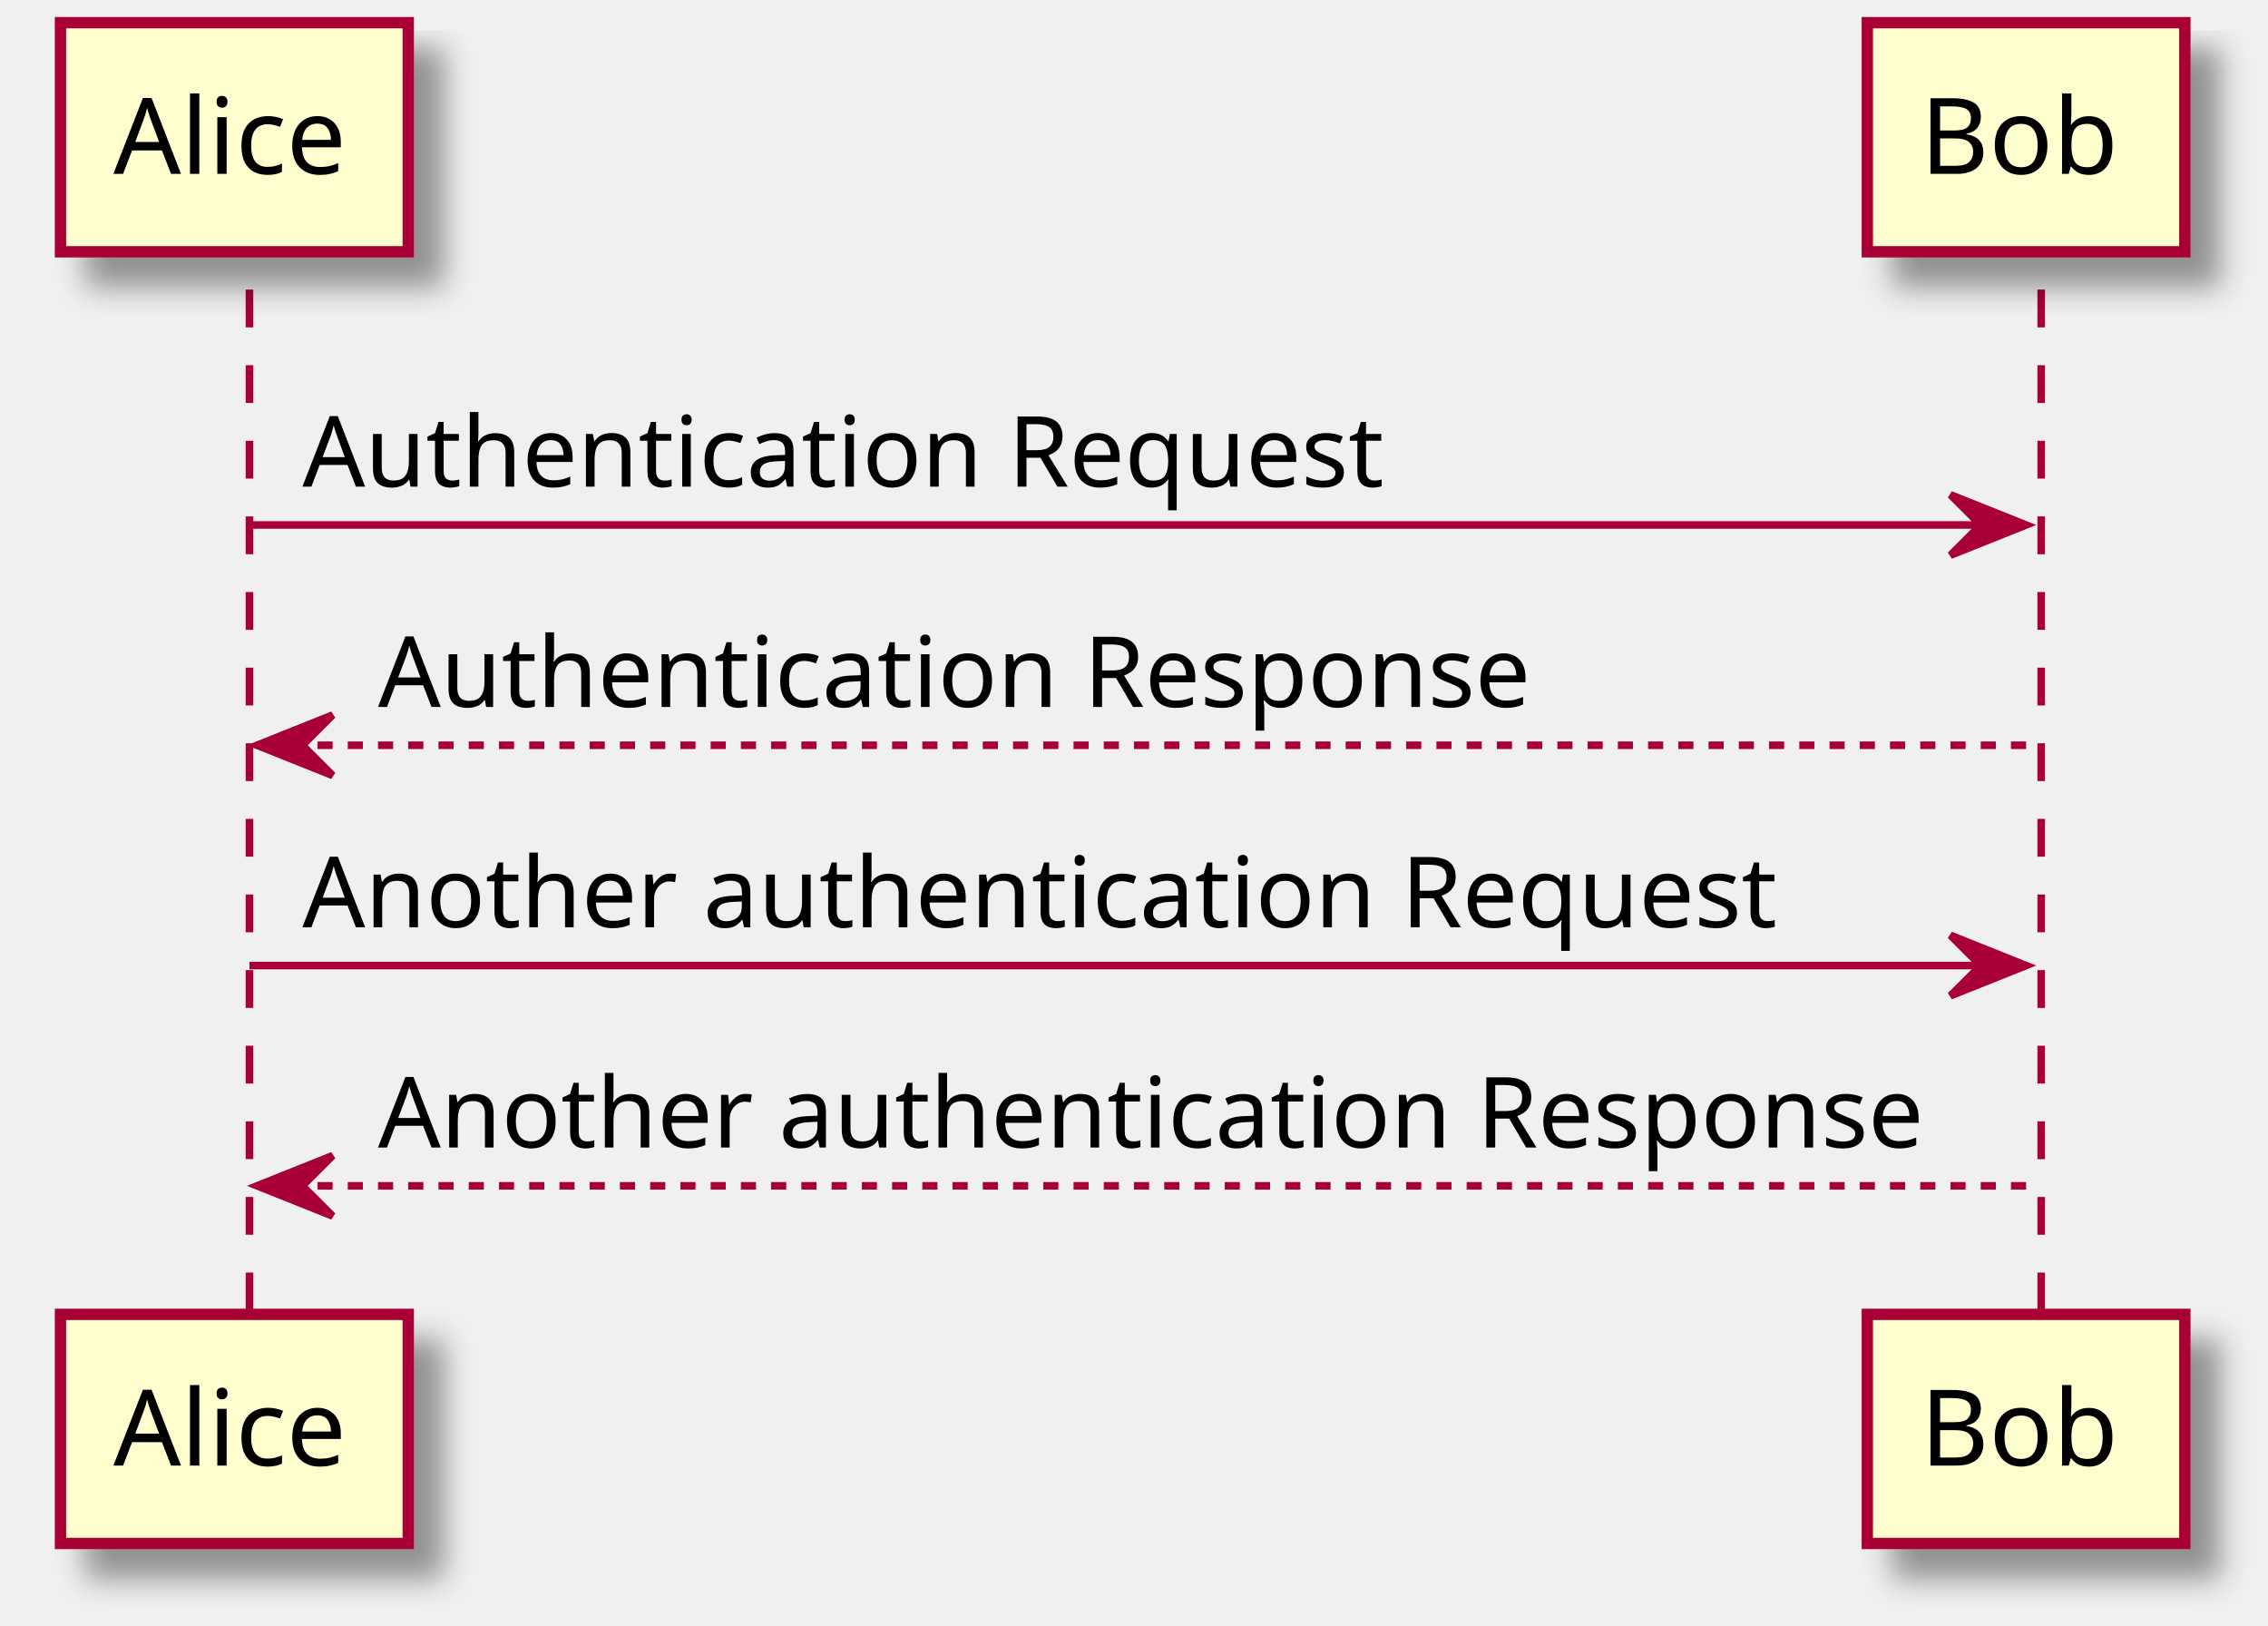
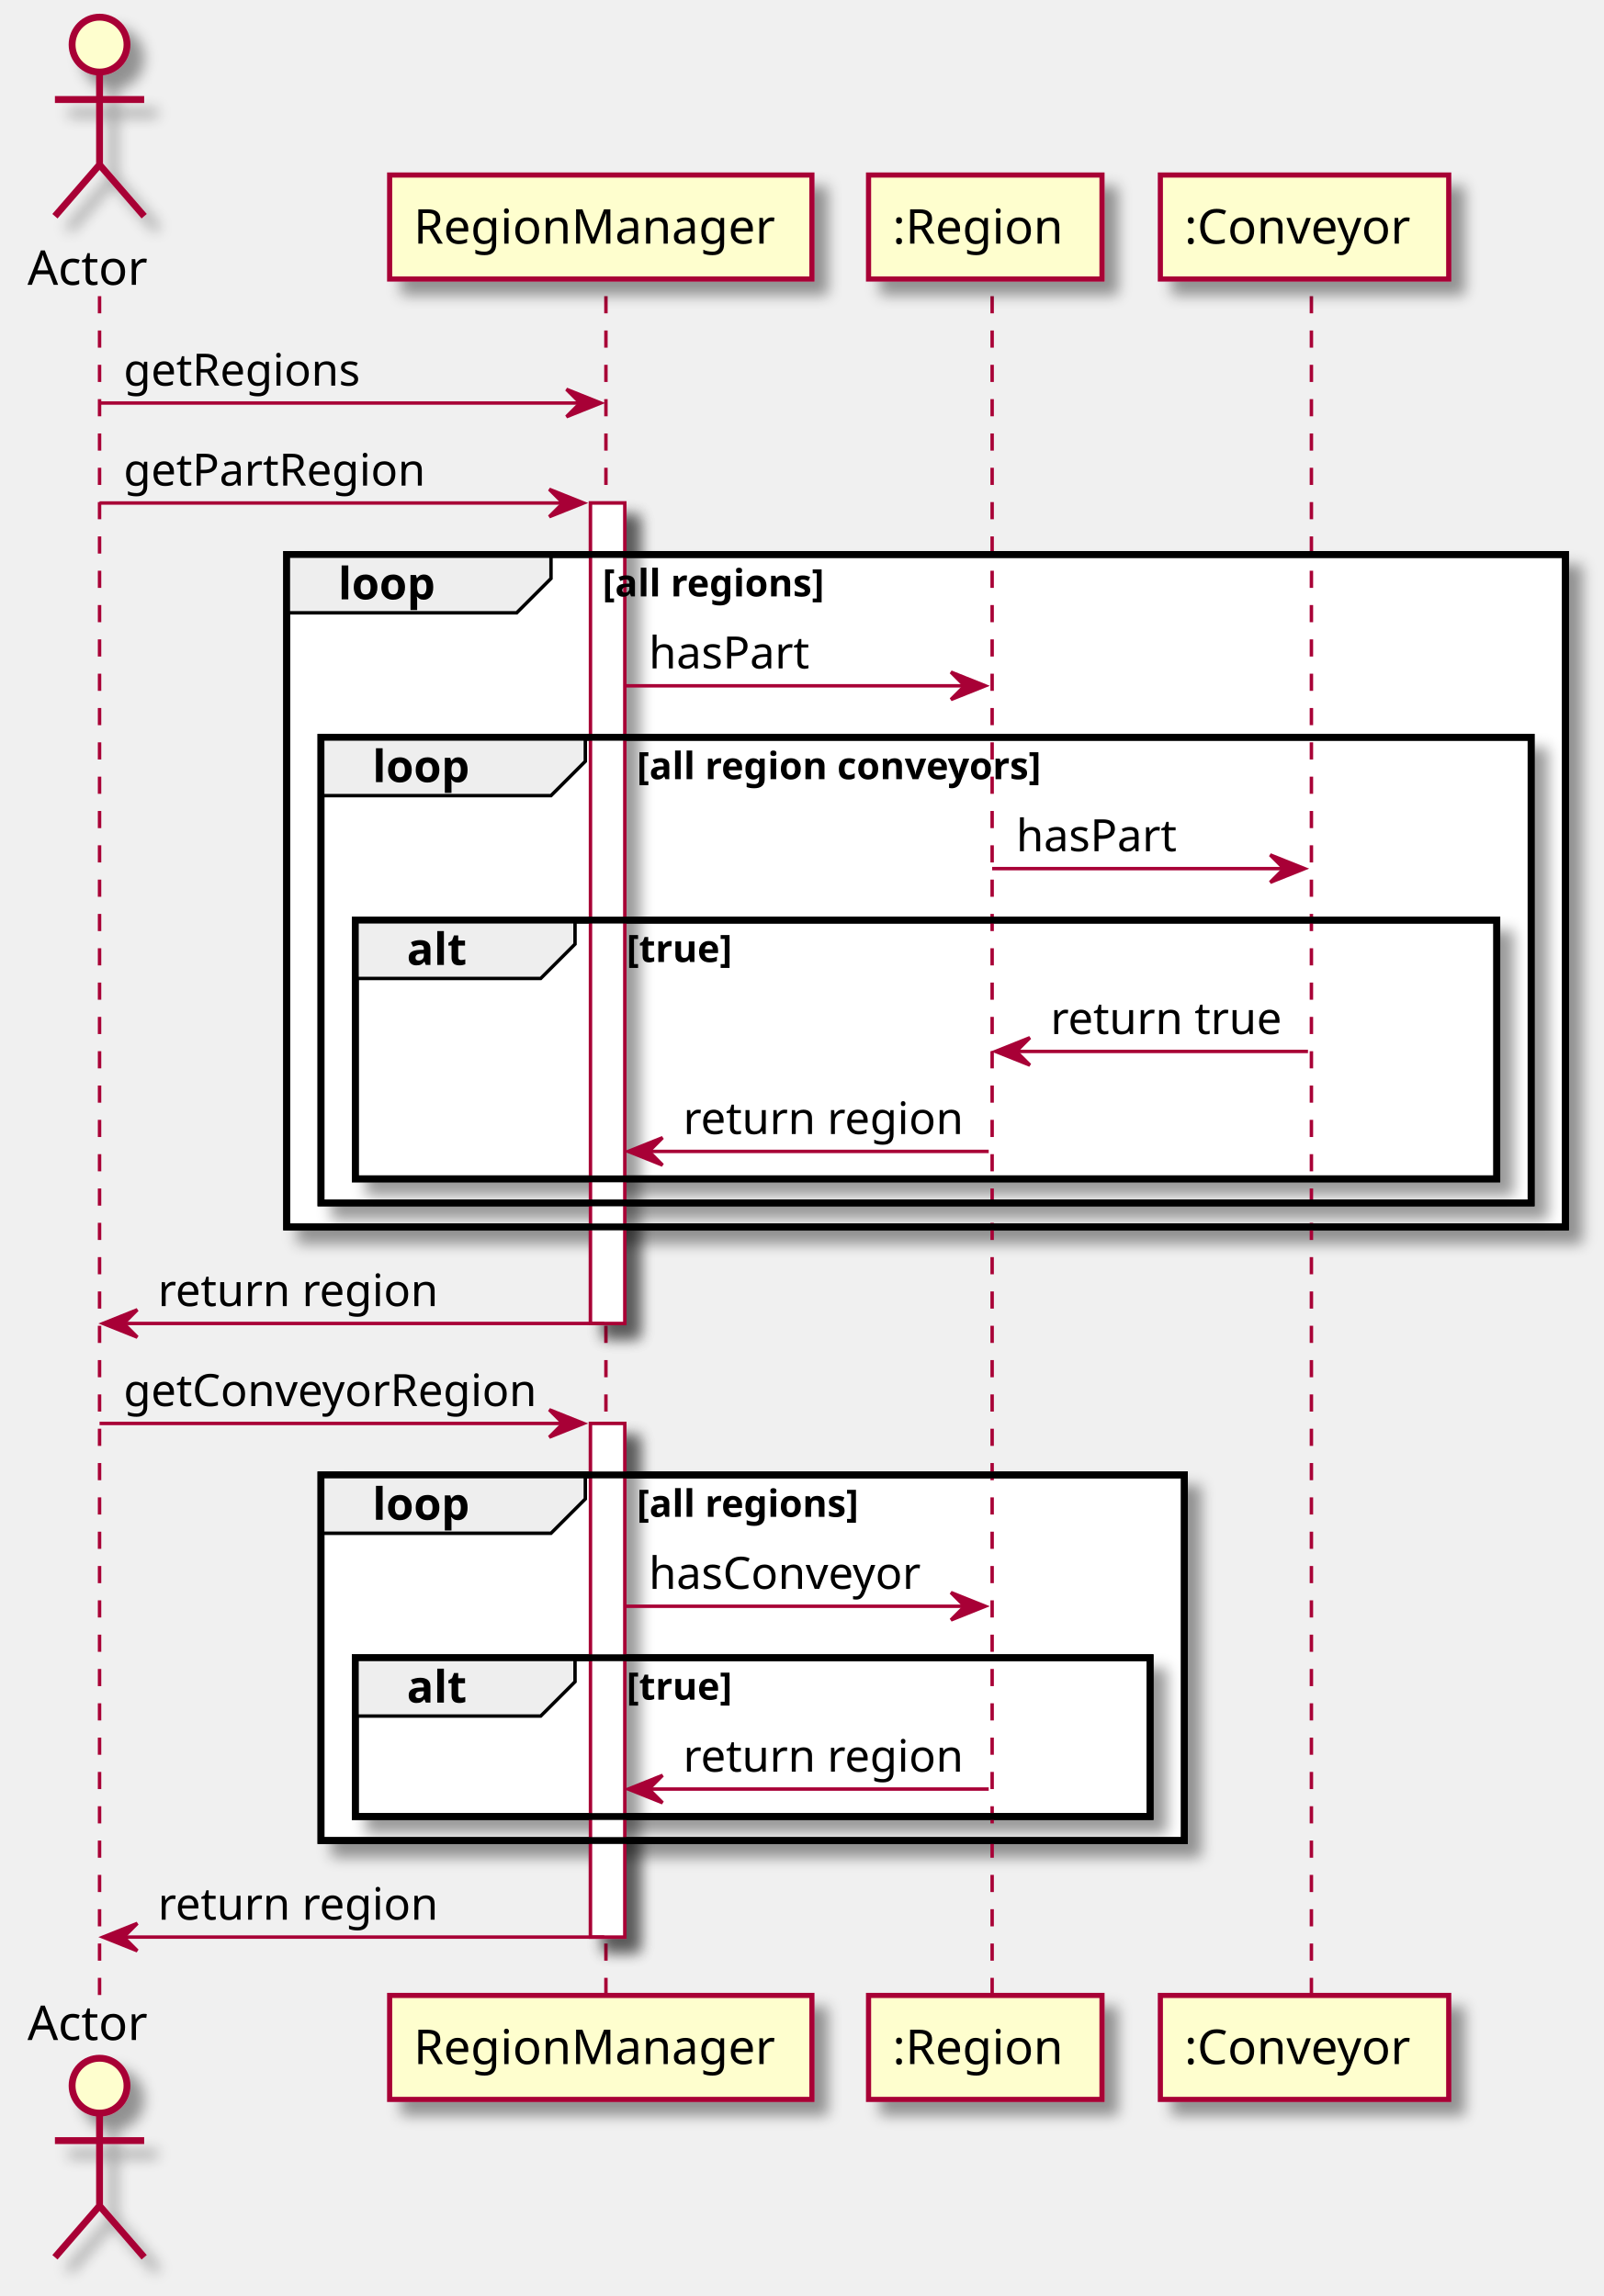
- <svg xmlns="http://www.w3.org/2000/svg" contentScriptType="application/ecmascript" contentStyleType="text/css" height="215px" preserveAspectRatio="none" style="width:300px;height:215px;" version="1.1" viewBox="0 0 300 215" width="300px" zoomAndPan="magnify">
+ <svg xmlns="http://www.w3.org/2000/svg" contentScriptType="application/ecmascript" contentStyleType="text/css" height="669px" preserveAspectRatio="none" style="width:467px;height:669px;" version="1.1" viewBox="0 0 467 669" width="467px" zoomAndPan="magnify">
  <defs>
-     <filter height="300%" id="fn3yvorrca0j1" width="300%" x="-1" y="-1">
+     <filter height="300%" id="f126grgqnaromp" width="300%" x="-1" y="-1">
      <feGaussianBlur result="blurOut" stdDeviation="2.0" />
      <feColorMatrix in="blurOut" result="blurOut2" type="matrix" values="0 0 0 0 0 0 0 0 0 0 0 0 0 0 0 0 0 0 .4 0" />
      <feOffset dx="4.0" dy="4.0" in="blurOut2" result="blurOut3" />
      <feBlend in="SourceGraphic" in2="blurOut3" mode="normal" />
    </filter>
  </defs>
  <g>
-     <line style="stroke: #A80036; stroke-width: 1.0; stroke-dasharray: 5.0,5.0;" x1="33" x2="33" y1="38.297" y2="174.828" />
-     <line style="stroke: #A80036; stroke-width: 1.0; stroke-dasharray: 5.0,5.0;" x1="270" x2="270" y1="38.297" y2="174.828" />
-     <rect fill="#FEFECE" filter="url(#fn3yvorrca0j1)" height="30.297" style="stroke: #A80036; stroke-width: 1.5;" width="46" x="8" y="3" />
-     <text fill="#000000" font-family="sans-serif" font-size="14" lengthAdjust="spacingAndGlyphs" textLength="32" x="15" y="22.995">Alice</text>
-     <rect fill="#FEFECE" filter="url(#fn3yvorrca0j1)" height="30.297" style="stroke: #A80036; stroke-width: 1.5;" width="46" x="8" y="173.828" />
-     <text fill="#000000" font-family="sans-serif" font-size="14" lengthAdjust="spacingAndGlyphs" textLength="32" x="15" y="193.823">Alice</text>
-     <rect fill="#FEFECE" filter="url(#fn3yvorrca0j1)" height="30.297" style="stroke: #A80036; stroke-width: 1.5;" width="42" x="247" y="3" />
-     <text fill="#000000" font-family="sans-serif" font-size="14" lengthAdjust="spacingAndGlyphs" textLength="28" x="254" y="22.995">Bob</text>
-     <rect fill="#FEFECE" filter="url(#fn3yvorrca0j1)" height="30.297" style="stroke: #A80036; stroke-width: 1.5;" width="42" x="247" y="173.828" />
-     <text fill="#000000" font-family="sans-serif" font-size="14" lengthAdjust="spacingAndGlyphs" textLength="28" x="254" y="193.823">Bob</text>
-     <polygon fill="#A80036" points="258,65.43,268,69.43,258,73.43,262,69.43" style="stroke: #A80036; stroke-width: 1.0;" />
-     <line style="stroke: #A80036; stroke-width: 1.0;" x1="33" x2="264" y1="69.43" y2="69.43" />
-     <text fill="#000000" font-family="sans-serif" font-size="13" lengthAdjust="spacingAndGlyphs" textLength="149" x="40" y="64.364">Authentication Request</text>
-     <polygon fill="#A80036" points="44,94.562,34,98.562,44,102.562,40,98.562" style="stroke: #A80036; stroke-width: 1.0;" />
-     <line style="stroke: #A80036; stroke-width: 1.0; stroke-dasharray: 2.0,2.0;" x1="38" x2="269" y1="98.562" y2="98.562" />
-     <text fill="#000000" font-family="sans-serif" font-size="13" lengthAdjust="spacingAndGlyphs" textLength="159" x="50" y="93.497">Authentication Response</text>
-     <polygon fill="#A80036" points="258,123.695,268,127.695,258,131.695,262,127.695" style="stroke: #A80036; stroke-width: 1.0;" />
-     <line style="stroke: #A80036; stroke-width: 1.0;" x1="33" x2="264" y1="127.695" y2="127.695" />
-     <text fill="#000000" font-family="sans-serif" font-size="13" lengthAdjust="spacingAndGlyphs" textLength="203" x="40" y="122.629">Another authentication Request</text>
-     <polygon fill="#A80036" points="44,152.828,34,156.828,44,160.828,40,156.828" style="stroke: #A80036; stroke-width: 1.0;" />
-     <line style="stroke: #A80036; stroke-width: 1.0; stroke-dasharray: 2.0,2.0;" x1="38" x2="269" y1="156.828" y2="156.828" />
-     <text fill="#000000" font-family="sans-serif" font-size="13" lengthAdjust="spacingAndGlyphs" textLength="213" x="50" y="151.762">Another authentication Response</text>
+     <rect fill="#FFFFFF" filter="url(#f126grgqnaromp)" height="239.062" style="stroke: #A80036; stroke-width: 1.0;" width="10" x="172" y="146.562" />
+     <rect fill="#FFFFFF" filter="url(#f126grgqnaromp)" height="149.664" style="stroke: #A80036; stroke-width: 1.0;" width="10" x="172" y="414.758" />
+     <rect fill="#FFFFFF" filter="url(#f126grgqnaromp)" height="195.93" style="stroke: #000000; stroke-width: 2.0;" width="372.5" x="83.5" y="161.562" />
+     <rect fill="#FFFFFF" filter="url(#f126grgqnaromp)" height="135.664" style="stroke: #000000; stroke-width: 2.0;" width="352.5" x="93.5" y="214.828" />
+     <rect fill="#FFFFFF" filter="url(#f126grgqnaromp)" height="75.398" style="stroke: #000000; stroke-width: 2.0;" width="332.5" x="103.5" y="268.094" />
+     <rect fill="#FFFFFF" filter="url(#f126grgqnaromp)" height="106.531" style="stroke: #000000; stroke-width: 2.0;" width="251.5" x="93.5" y="429.758" />
+     <rect fill="#FFFFFF" filter="url(#f126grgqnaromp)" height="46.266" style="stroke: #000000; stroke-width: 2.0;" width="231.5" x="103.5" y="483.023" />
+     <line style="stroke: #A80036; stroke-width: 1.0; stroke-dasharray: 5.0,5.0;" x1="29" x2="29" y1="86.297" y2="582.422" />
+     <line style="stroke: #A80036; stroke-width: 1.0; stroke-dasharray: 5.0,5.0;" x1="176.5" x2="176.5" y1="86.297" y2="582.422" />
+     <line style="stroke: #A80036; stroke-width: 1.0; stroke-dasharray: 5.0,5.0;" x1="289" x2="289" y1="86.297" y2="582.422" />
+     <line style="stroke: #A80036; stroke-width: 1.0; stroke-dasharray: 5.0,5.0;" x1="382" x2="382" y1="86.297" y2="582.422" />
+     <text fill="#000000" font-family="sans-serif" font-size="14" lengthAdjust="spacingAndGlyphs" textLength="36" x="8" y="82.995">Actor</text>
+     <ellipse cx="29" cy="13" fill="#FEFECE" filter="url(#f126grgqnaromp)" rx="8" ry="8" style="stroke: #A80036; stroke-width: 2.0;" />
+     <path d="M29,21 L29,48 M16,29 L42,29 M29,48 L16,63 M29,48 L42,63 " fill="none" filter="url(#f126grgqnaromp)" style="stroke: #A80036; stroke-width: 2.0;" />
+     <text fill="#000000" font-family="sans-serif" font-size="14" lengthAdjust="spacingAndGlyphs" textLength="36" x="8" y="594.417">Actor</text>
+     <ellipse cx="29" cy="607.719" fill="#FEFECE" filter="url(#f126grgqnaromp)" rx="8" ry="8" style="stroke: #A80036; stroke-width: 2.0;" />
+     <path d="M29,615.719 L29,642.719 M16,623.719 L42,623.719 M29,642.719 L16,657.719 M29,642.719 L42,657.719 " fill="none" filter="url(#f126grgqnaromp)" style="stroke: #A80036; stroke-width: 2.0;" />
+     <rect fill="#FEFECE" filter="url(#f126grgqnaromp)" height="30.297" style="stroke: #A80036; stroke-width: 1.5;" width="123" x="113.5" y="51" />
+     <text fill="#000000" font-family="sans-serif" font-size="14" lengthAdjust="spacingAndGlyphs" textLength="109" x="120.5" y="70.995">RegionManager</text>
+     <rect fill="#FEFECE" filter="url(#f126grgqnaromp)" height="30.297" style="stroke: #A80036; stroke-width: 1.5;" width="123" x="113.5" y="581.422" />
+     <text fill="#000000" font-family="sans-serif" font-size="14" lengthAdjust="spacingAndGlyphs" textLength="109" x="120.5" y="601.417">RegionManager</text>
+     <rect fill="#FEFECE" filter="url(#f126grgqnaromp)" height="30.297" style="stroke: #A80036; stroke-width: 1.5;" width="68" x="253" y="51" />
+     <text fill="#000000" font-family="sans-serif" font-size="14" lengthAdjust="spacingAndGlyphs" textLength="54" x="260" y="70.995">:Region</text>
+     <rect fill="#FEFECE" filter="url(#f126grgqnaromp)" height="30.297" style="stroke: #A80036; stroke-width: 1.5;" width="68" x="253" y="581.422" />
+     <text fill="#000000" font-family="sans-serif" font-size="14" lengthAdjust="spacingAndGlyphs" textLength="54" x="260" y="601.417">:Region</text>
+     <rect fill="#FEFECE" filter="url(#f126grgqnaromp)" height="30.297" style="stroke: #A80036; stroke-width: 1.5;" width="84" x="338" y="51" />
+     <text fill="#000000" font-family="sans-serif" font-size="14" lengthAdjust="spacingAndGlyphs" textLength="70" x="345" y="70.995">:Conveyor</text>
+     <rect fill="#FEFECE" filter="url(#f126grgqnaromp)" height="30.297" style="stroke: #A80036; stroke-width: 1.5;" width="84" x="338" y="581.422" />
+     <text fill="#000000" font-family="sans-serif" font-size="14" lengthAdjust="spacingAndGlyphs" textLength="70" x="345" y="601.417">:Conveyor</text>
+     <rect fill="#FFFFFF" filter="url(#f126grgqnaromp)" height="239.062" style="stroke: #A80036; stroke-width: 1.0;" width="10" x="172" y="146.562" />
+     <rect fill="#FFFFFF" filter="url(#f126grgqnaromp)" height="149.664" style="stroke: #A80036; stroke-width: 1.0;" width="10" x="172" y="414.758" />
+     <polygon fill="#A80036" points="165,113.43,175,117.43,165,121.43,169,117.43" style="stroke: #A80036; stroke-width: 1.0;" />
+     <line style="stroke: #A80036; stroke-width: 1.0;" x1="29" x2="171" y1="117.43" y2="117.43" />
+     <text fill="#000000" font-family="sans-serif" font-size="13" lengthAdjust="spacingAndGlyphs" textLength="71" x="36" y="112.364">getRegions</text>
+     <polygon fill="#A80036" points="160,142.562,170,146.562,160,150.562,164,146.562" style="stroke: #A80036; stroke-width: 1.0;" />
+     <line style="stroke: #A80036; stroke-width: 1.0;" x1="29" x2="166" y1="146.562" y2="146.562" />
+     <text fill="#000000" font-family="sans-serif" font-size="13" lengthAdjust="spacingAndGlyphs" textLength="90" x="36" y="141.497">getPartRegion</text>
+     <path d="M83.5,161.562 L160.5,161.562 L160.5,168.562 L150.5,178.562 L83.5,178.562 L83.5,161.562 " fill="#EEEEEE" style="stroke: #000000; stroke-width: 1.0;" />
+     <rect fill="none" height="195.93" style="stroke: #000000; stroke-width: 2.0;" width="372.5" x="83.5" y="161.562" />
+     <text fill="#000000" font-family="sans-serif" font-size="13" font-weight="bold" lengthAdjust="spacingAndGlyphs" textLength="32" x="98.5" y="174.629">loop</text>
+     <text fill="#000000" font-family="sans-serif" font-size="11" font-weight="bold" lengthAdjust="spacingAndGlyphs" textLength="78" x="175.5" y="173.773">[all regions]</text>
+     <polygon fill="#A80036" points="277,195.828,287,199.828,277,203.828,281,199.828" style="stroke: #A80036; stroke-width: 1.0;" />
+     <line style="stroke: #A80036; stroke-width: 1.0;" x1="182" x2="283" y1="199.828" y2="199.828" />
+     <text fill="#000000" font-family="sans-serif" font-size="13" lengthAdjust="spacingAndGlyphs" textLength="49" x="189" y="194.762">hasPart</text>
+     <path d="M93.5,214.828 L170.5,214.828 L170.5,221.828 L160.5,231.828 L93.5,231.828 L93.5,214.828 " fill="#EEEEEE" style="stroke: #000000; stroke-width: 1.0;" />
+     <rect fill="none" height="135.664" style="stroke: #000000; stroke-width: 2.0;" width="352.5" x="93.5" y="214.828" />
+     <text fill="#000000" font-family="sans-serif" font-size="13" font-weight="bold" lengthAdjust="spacingAndGlyphs" textLength="32" x="108.5" y="227.895">loop</text>
+     <text fill="#000000" font-family="sans-serif" font-size="11" font-weight="bold" lengthAdjust="spacingAndGlyphs" textLength="140" x="185.5" y="227.039">[all region conveyors]</text>
+     <polygon fill="#A80036" points="370,249.094,380,253.094,370,257.094,374,253.094" style="stroke: #A80036; stroke-width: 1.0;" />
+     <line style="stroke: #A80036; stroke-width: 1.0;" x1="289" x2="376" y1="253.094" y2="253.094" />
+     <text fill="#000000" font-family="sans-serif" font-size="13" lengthAdjust="spacingAndGlyphs" textLength="49" x="296" y="248.028">hasPart</text>
+     <path d="M103.5,268.094 L167.5,268.094 L167.5,275.094 L157.5,285.094 L103.5,285.094 L103.5,268.094 " fill="#EEEEEE" style="stroke: #000000; stroke-width: 1.0;" />
+     <rect fill="none" height="75.398" style="stroke: #000000; stroke-width: 2.0;" width="332.5" x="103.5" y="268.094" />
+     <text fill="#000000" font-family="sans-serif" font-size="13" font-weight="bold" lengthAdjust="spacingAndGlyphs" textLength="19" x="118.5" y="281.161">alt</text>
+     <text fill="#000000" font-family="sans-serif" font-size="11" font-weight="bold" lengthAdjust="spacingAndGlyphs" textLength="36" x="182.5" y="280.304">[true]</text>
+     <polygon fill="#A80036" points="300,302.359,290,306.359,300,310.359,296,306.359" style="stroke: #A80036; stroke-width: 1.0;" />
+     <line style="stroke: #A80036; stroke-width: 1.0;" x1="294" x2="381" y1="306.359" y2="306.359" />
+     <text fill="#000000" font-family="sans-serif" font-size="13" lengthAdjust="spacingAndGlyphs" textLength="69" x="306" y="301.293">return true</text>
+     <polygon fill="#A80036" points="193,331.492,183,335.492,193,339.492,189,335.492" style="stroke: #A80036; stroke-width: 1.0;" />
+     <line style="stroke: #A80036; stroke-width: 1.0;" x1="187" x2="288" y1="335.492" y2="335.492" />
+     <text fill="#000000" font-family="sans-serif" font-size="13" lengthAdjust="spacingAndGlyphs" textLength="83" x="199" y="330.426">return region</text>
+     <polygon fill="#A80036" points="40,381.625,30,385.625,40,389.625,36,385.625" style="stroke: #A80036; stroke-width: 1.0;" />
+     <line style="stroke: #A80036; stroke-width: 1.0;" x1="34" x2="176" y1="385.625" y2="385.625" />
+     <text fill="#000000" font-family="sans-serif" font-size="13" lengthAdjust="spacingAndGlyphs" textLength="83" x="46" y="380.559">return region</text>
+     <polygon fill="#A80036" points="160,410.758,170,414.758,160,418.758,164,414.758" style="stroke: #A80036; stroke-width: 1.0;" />
+     <line style="stroke: #A80036; stroke-width: 1.0;" x1="29" x2="166" y1="414.758" y2="414.758" />
+     <text fill="#000000" font-family="sans-serif" font-size="13" lengthAdjust="spacingAndGlyphs" textLength="124" x="36" y="409.692">getConveyorRegion</text>
+     <path d="M93.5,429.758 L170.5,429.758 L170.5,436.758 L160.5,446.758 L93.5,446.758 L93.5,429.758 " fill="#EEEEEE" style="stroke: #000000; stroke-width: 1.0;" />
+     <rect fill="none" height="106.531" style="stroke: #000000; stroke-width: 2.0;" width="251.5" x="93.5" y="429.758" />
+     <text fill="#000000" font-family="sans-serif" font-size="13" font-weight="bold" lengthAdjust="spacingAndGlyphs" textLength="32" x="108.5" y="442.825">loop</text>
+     <text fill="#000000" font-family="sans-serif" font-size="11" font-weight="bold" lengthAdjust="spacingAndGlyphs" textLength="78" x="185.5" y="441.968">[all regions]</text>
+     <polygon fill="#A80036" points="277,464.023,287,468.023,277,472.023,281,468.023" style="stroke: #A80036; stroke-width: 1.0;" />
+     <line style="stroke: #A80036; stroke-width: 1.0;" x1="182" x2="283" y1="468.023" y2="468.023" />
+     <text fill="#000000" font-family="sans-serif" font-size="13" lengthAdjust="spacingAndGlyphs" textLength="83" x="189" y="462.957">hasConveyor</text>
+     <path d="M103.5,483.023 L167.5,483.023 L167.5,490.023 L157.5,500.023 L103.5,500.023 L103.5,483.023 " fill="#EEEEEE" style="stroke: #000000; stroke-width: 1.0;" />
+     <rect fill="none" height="46.266" style="stroke: #000000; stroke-width: 2.0;" width="231.5" x="103.5" y="483.023" />
+     <text fill="#000000" font-family="sans-serif" font-size="13" font-weight="bold" lengthAdjust="spacingAndGlyphs" textLength="19" x="118.5" y="496.09">alt</text>
+     <text fill="#000000" font-family="sans-serif" font-size="11" font-weight="bold" lengthAdjust="spacingAndGlyphs" textLength="36" x="182.5" y="495.234">[true]</text>
+     <polygon fill="#A80036" points="193,517.289,183,521.289,193,525.289,189,521.289" style="stroke: #A80036; stroke-width: 1.0;" />
+     <line style="stroke: #A80036; stroke-width: 1.0;" x1="187" x2="288" y1="521.289" y2="521.289" />
+     <text fill="#000000" font-family="sans-serif" font-size="13" lengthAdjust="spacingAndGlyphs" textLength="83" x="199" y="516.223">return region</text>
+     <polygon fill="#A80036" points="40,560.422,30,564.422,40,568.422,36,564.422" style="stroke: #A80036; stroke-width: 1.0;" />
+     <line style="stroke: #A80036; stroke-width: 1.0;" x1="34" x2="176" y1="564.422" y2="564.422" />
+     <text fill="#000000" font-family="sans-serif" font-size="13" lengthAdjust="spacingAndGlyphs" textLength="83" x="46" y="559.356">return region</text>
  </g>
</svg>
